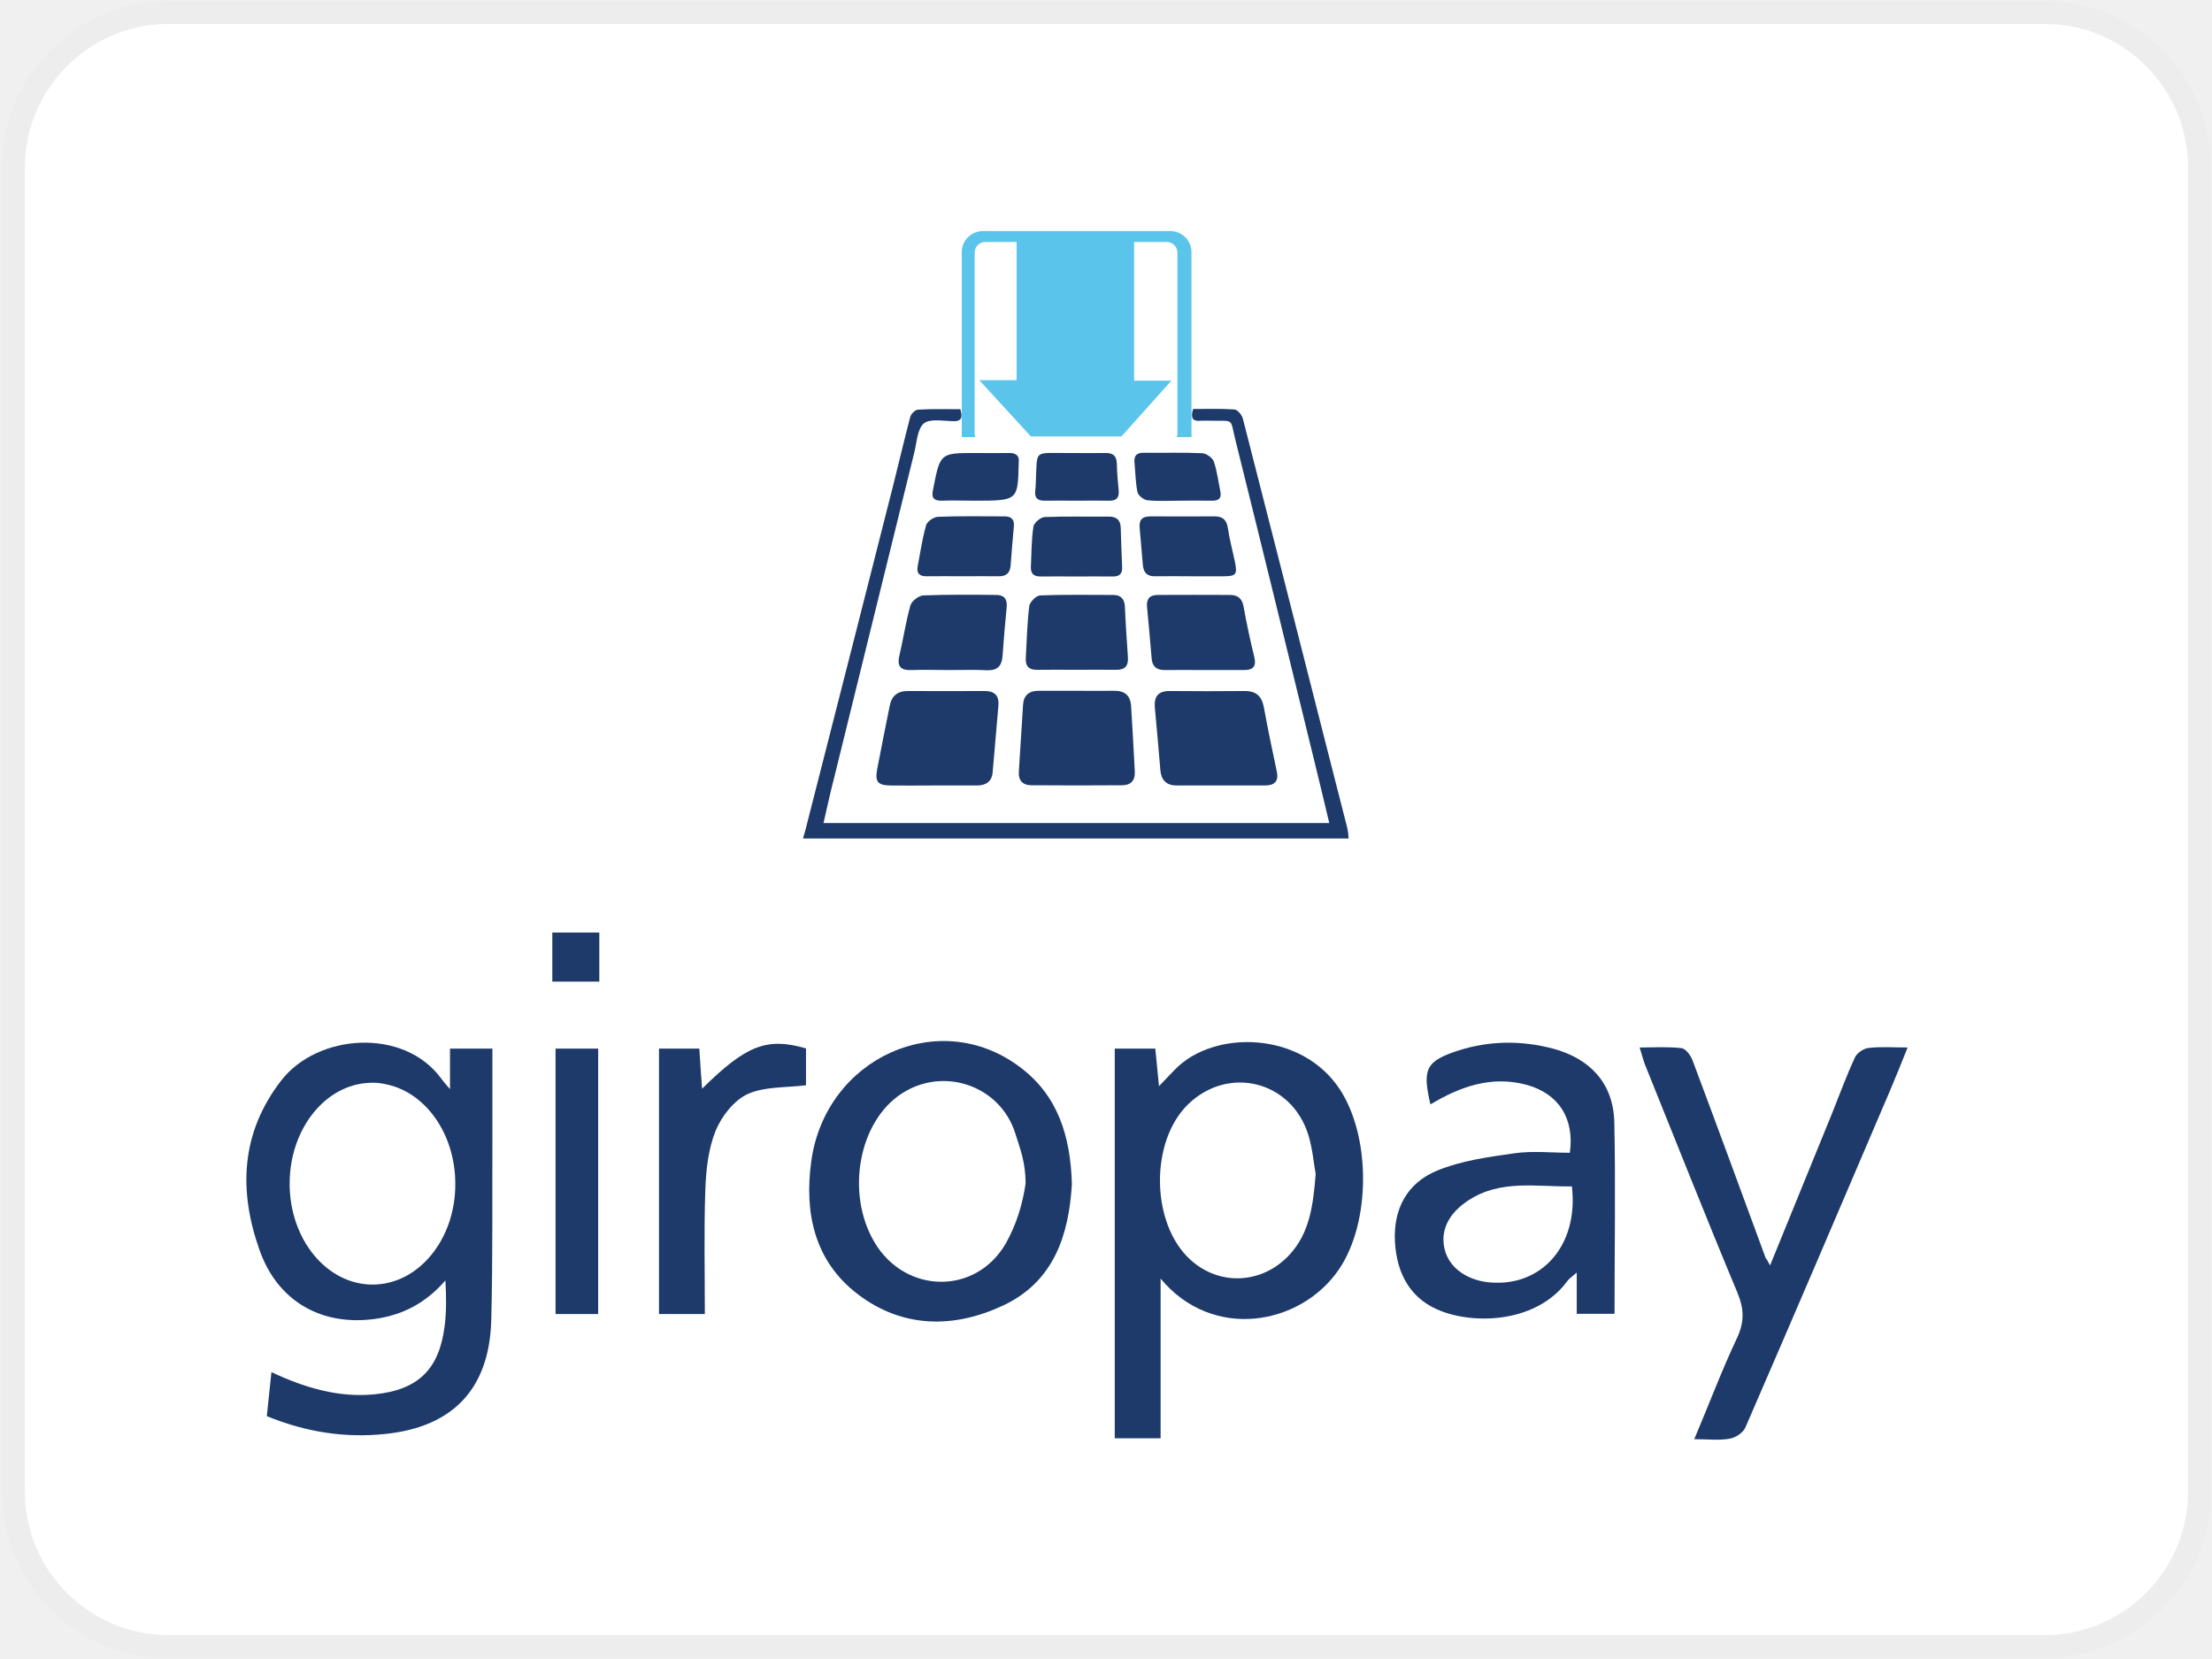
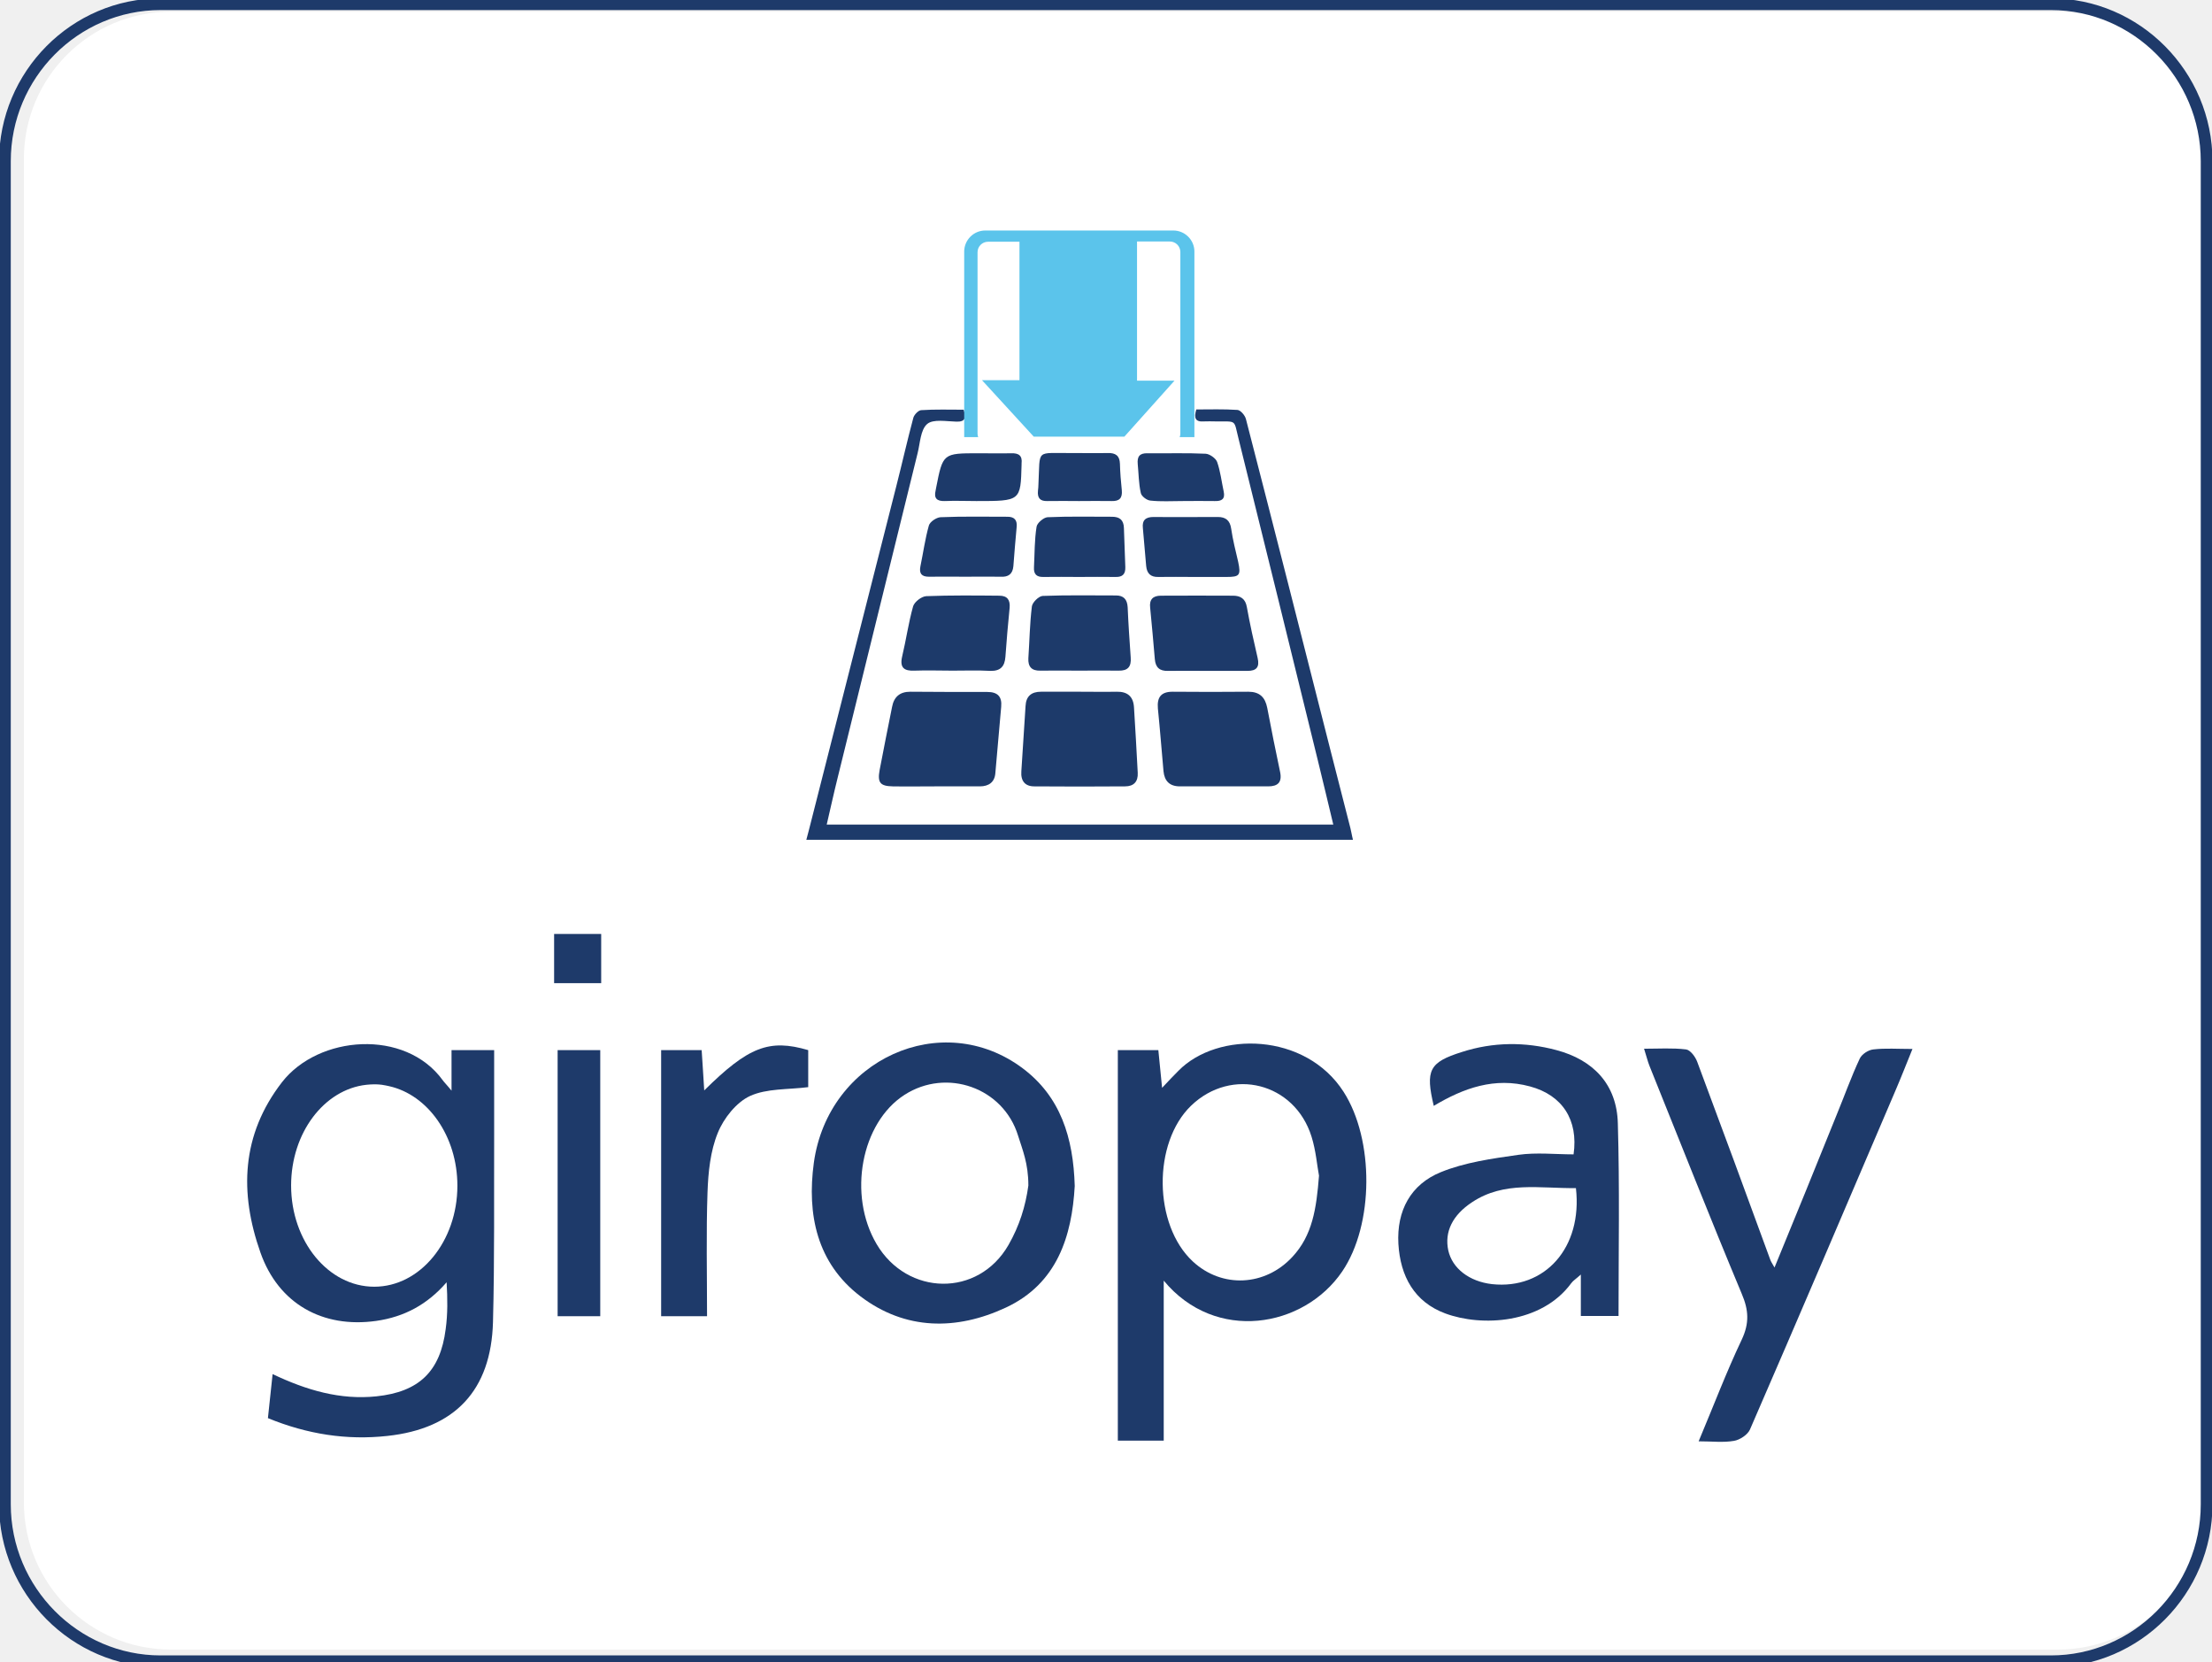
- <svg xmlns="http://www.w3.org/2000/svg" version="1.1" id="Calque_1" x="0px" y="0px" viewBox="0 0 96 72" style="enable-background:new 0 0 96 72;" xml:space="preserve">
+ <svg xmlns="http://www.w3.org/2000/svg" version="1.1" id="Calque_1" x="0px" y="0px" viewBox="0 0 94.45 70.92" style="enable-background:new 0 0 94.45 70.92;" xml:space="preserve">
  <style type="text/css">
	.st0{fill:#FFFFFF;}
- 	.st1{fill-rule:evenodd;clip-rule:evenodd;fill:#225B58;}
- 	.st2{clip-path:url(#SVGID_2_);fill-rule:evenodd;clip-rule:evenodd;fill:#272727;}
- 	.st3{fill-rule:evenodd;clip-rule:evenodd;fill:#D91E4C;}
- 	.st4{fill-rule:evenodd;clip-rule:evenodd;fill:#144986;}
- 	.st5{fill-rule:evenodd;clip-rule:evenodd;fill:none;stroke:#EDEDEE;stroke-miterlimit:10;}
- 	.st6{fill:#FEBF10;}
- 	.st7{fill:none;}
+ 	.st1{fill-rule:evenodd;clip-rule:evenodd;fill:none;stroke:#1E3A6A;stroke-width:0.5;stroke-miterlimit:10;}
+ 	.st2{fill:#1E3A6A;}
+ 	.st3{fill:#1D3A6A;}
+ 	.st4{fill:#5BC4EB;}
+ 	.st5{fill:#0E9A5A;}
+ 	.st6{fill-rule:evenodd;clip-rule:evenodd;fill:#517A42;}
+ 	.st7{fill-rule:evenodd;clip-rule:evenodd;fill:#234273;}
	.st8{fill-rule:evenodd;clip-rule:evenodd;fill:#FFFFFF;}
- 	.st9{fill-rule:evenodd;clip-rule:evenodd;fill:#191A1A;}
- 	.st10{clip-path:url(#SVGID_4_);fill-rule:evenodd;clip-rule:evenodd;fill:#222222;}
- 	.st11{fill-rule:evenodd;clip-rule:evenodd;fill:#E92127;}
- 	.st12{fill-rule:evenodd;clip-rule:evenodd;fill:#F79E1F;}
- 	.st13{fill:#1E3A6A;}
- 	.st14{fill:#1D3A6A;}
- 	.st15{fill:#5BC4EB;}
+ 	.st9{fill:#234273;}
+ 	.st10{fill:#107DC1;}
+ 	.st11{fill:#1E3667;}
+ 	.st12{fill-rule:evenodd;clip-rule:evenodd;fill:#1D4484;}
+ 	.st13{fill-rule:evenodd;clip-rule:evenodd;fill:#B3DBF4;}
+ 	.st14{fill-rule:evenodd;clip-rule:evenodd;fill:#6BBCE9;}
+ 	.st15{fill-rule:evenodd;clip-rule:evenodd;fill:#1E4B8F;}
+ 	.st16{filter:url(#Adobe_OpacityMaskFilter);}
+ 	.st17{clip-path:url(#SVGID_2_);fill:url(#SVGID_4_);}
+ 	.st18{clip-path:url(#SVGID_2_);mask:url(#SVGID_3_);fill:url(#SVGID_5_);}
+ 	.st19{fill-rule:evenodd;clip-rule:evenodd;fill:#758EB7;}
+ 	.st20{fill-rule:evenodd;clip-rule:evenodd;fill:#1A4789;}
+ 	.st21{fill-rule:evenodd;clip-rule:evenodd;fill:#8097BC;}
+ 	.st22{fill-rule:evenodd;clip-rule:evenodd;fill:#3974BA;}
+ 	.st23{fill-rule:evenodd;clip-rule:evenodd;fill:#1F97D4;}
+ 	.st24{fill-rule:evenodd;clip-rule:evenodd;fill:none;stroke:url(#SVGID_6_);stroke-width:0.5;stroke-miterlimit:10;}
+ 	.st25{fill-rule:evenodd;clip-rule:evenodd;fill:#FAB517;}
+ 	.st26{clip-path:url(#SVGID_8_);fill-rule:evenodd;clip-rule:evenodd;fill:#F29120;}
+ 	.st27{clip-path:url(#SVGID_8_);fill-rule:evenodd;clip-rule:evenodd;fill:#F29020;}
+ 	.st28{clip-path:url(#SVGID_8_);fill-rule:evenodd;clip-rule:evenodd;fill:#F18F20;}
+ 	.st29{clip-path:url(#SVGID_8_);fill-rule:evenodd;clip-rule:evenodd;fill:#F08F21;}
+ 	.st30{clip-path:url(#SVGID_8_);fill-rule:evenodd;clip-rule:evenodd;fill:#F08E21;}
+ 	.st31{clip-path:url(#SVGID_8_);fill-rule:evenodd;clip-rule:evenodd;fill:#F08D21;}
+ 	.st32{clip-path:url(#SVGID_8_);fill-rule:evenodd;clip-rule:evenodd;fill:#F08C21;}
+ 	.st33{clip-path:url(#SVGID_8_);fill-rule:evenodd;clip-rule:evenodd;fill:#F08A21;}
+ 	.st34{clip-path:url(#SVGID_8_);fill-rule:evenodd;clip-rule:evenodd;fill:#EF8B22;}
+ 	.st35{clip-path:url(#SVGID_8_);fill-rule:evenodd;clip-rule:evenodd;fill:#EF8922;}
+ 	.st36{clip-path:url(#SVGID_8_);fill-rule:evenodd;clip-rule:evenodd;fill:#F08821;}
+ 	.st37{clip-path:url(#SVGID_8_);fill-rule:evenodd;clip-rule:evenodd;fill:#F08822;}
+ 	.st38{clip-path:url(#SVGID_8_);fill-rule:evenodd;clip-rule:evenodd;fill:#EF8722;}
+ 	.st39{clip-path:url(#SVGID_8_);fill-rule:evenodd;clip-rule:evenodd;fill:#EF8522;}
+ 	.st40{clip-path:url(#SVGID_8_);fill-rule:evenodd;clip-rule:evenodd;fill:#EE8522;}
+ 	.st41{clip-path:url(#SVGID_8_);fill-rule:evenodd;clip-rule:evenodd;fill:#EE8422;}
+ 	.st42{clip-path:url(#SVGID_8_);fill-rule:evenodd;clip-rule:evenodd;fill:#ED8322;}
+ 	.st43{clip-path:url(#SVGID_8_);fill-rule:evenodd;clip-rule:evenodd;fill:#ED8223;}
+ 	.st44{clip-path:url(#SVGID_10_);fill-rule:evenodd;clip-rule:evenodd;fill:#E75B24;}
+ 	.st45{clip-path:url(#SVGID_10_);fill-rule:evenodd;clip-rule:evenodd;fill:#E75C25;}
+ 	.st46{clip-path:url(#SVGID_10_);fill-rule:evenodd;clip-rule:evenodd;fill:#E75D25;}
+ 	.st47{clip-path:url(#SVGID_10_);fill-rule:evenodd;clip-rule:evenodd;fill:#E75E24;}
+ 	.st48{clip-path:url(#SVGID_10_);fill-rule:evenodd;clip-rule:evenodd;fill:#E75D24;}
+ 	.st49{clip-path:url(#SVGID_10_);fill-rule:evenodd;clip-rule:evenodd;fill:#E86024;}
+ 	.st50{clip-path:url(#SVGID_10_);fill-rule:evenodd;clip-rule:evenodd;fill:#E86124;}
+ 	.st51{clip-path:url(#SVGID_10_);fill-rule:evenodd;clip-rule:evenodd;fill:#E86224;}
+ 	.st52{clip-path:url(#SVGID_10_);fill-rule:evenodd;clip-rule:evenodd;fill:#EA6424;}
+ 	.st53{clip-path:url(#SVGID_10_);fill-rule:evenodd;clip-rule:evenodd;fill:#EA6524;}
+ 	.st54{clip-path:url(#SVGID_10_);fill-rule:evenodd;clip-rule:evenodd;fill:#EA6624;}
+ 	.st55{clip-path:url(#SVGID_10_);fill-rule:evenodd;clip-rule:evenodd;fill:#EA6724;}
+ 	.st56{clip-path:url(#SVGID_10_);fill-rule:evenodd;clip-rule:evenodd;fill:#E96824;}
+ 	.st57{clip-path:url(#SVGID_10_);fill-rule:evenodd;clip-rule:evenodd;fill:#EB6824;}
+ 	.st58{clip-path:url(#SVGID_10_);fill-rule:evenodd;clip-rule:evenodd;fill:#EB6924;}
+ 	.st59{clip-path:url(#SVGID_10_);fill-rule:evenodd;clip-rule:evenodd;fill:#EC6A24;}
+ 	.st60{clip-path:url(#SVGID_10_);fill-rule:evenodd;clip-rule:evenodd;fill:#E96A24;}
+ 	.st61{clip-path:url(#SVGID_10_);fill-rule:evenodd;clip-rule:evenodd;fill:#E96C24;}
+ 	.st62{clip-path:url(#SVGID_10_);fill-rule:evenodd;clip-rule:evenodd;fill:#EB6D24;}
+ 	.st63{clip-path:url(#SVGID_10_);fill-rule:evenodd;clip-rule:evenodd;fill:#EC6E23;}
+ 	.st64{clip-path:url(#SVGID_10_);fill-rule:evenodd;clip-rule:evenodd;fill:#EC6F23;}
+ 	.st65{clip-path:url(#SVGID_10_);fill-rule:evenodd;clip-rule:evenodd;fill:#EB7024;}
+ 	.st66{clip-path:url(#SVGID_10_);fill-rule:evenodd;clip-rule:evenodd;fill:#EB7124;}
+ 	.st67{clip-path:url(#SVGID_10_);fill-rule:evenodd;clip-rule:evenodd;fill:#EC7224;}
+ 	.st68{clip-path:url(#SVGID_10_);fill-rule:evenodd;clip-rule:evenodd;fill:#EC7323;}
+ 	.st69{clip-path:url(#SVGID_10_);fill-rule:evenodd;clip-rule:evenodd;fill:#ED7423;}
+ 	.st70{clip-path:url(#SVGID_10_);fill-rule:evenodd;clip-rule:evenodd;fill:#ED7523;}
+ 	.st71{clip-path:url(#SVGID_10_);fill-rule:evenodd;clip-rule:evenodd;fill:#ED7623;}
+ 	.st72{clip-path:url(#SVGID_10_);fill-rule:evenodd;clip-rule:evenodd;fill:#EC7723;}
+ 	.st73{clip-path:url(#SVGID_10_);fill-rule:evenodd;clip-rule:evenodd;fill:#EC7923;}
+ 	.st74{clip-path:url(#SVGID_10_);fill-rule:evenodd;clip-rule:evenodd;fill:#EE7823;}
+ 	.st75{clip-path:url(#SVGID_10_);fill-rule:evenodd;clip-rule:evenodd;fill:#ED7A23;}
+ 	.st76{clip-path:url(#SVGID_10_);fill-rule:evenodd;clip-rule:evenodd;fill:#ED7B23;}
+ 	.st77{clip-path:url(#SVGID_10_);fill-rule:evenodd;clip-rule:evenodd;fill:#ED7C23;}
+ 	.st78{clip-path:url(#SVGID_10_);fill-rule:evenodd;clip-rule:evenodd;fill:#ED7D23;}
+ 	.st79{clip-path:url(#SVGID_10_);fill-rule:evenodd;clip-rule:evenodd;fill:#EE7D22;}
+ 	.st80{clip-path:url(#SVGID_10_);fill-rule:evenodd;clip-rule:evenodd;fill:#EE7E22;}
+ 	.st81{clip-path:url(#SVGID_10_);fill-rule:evenodd;clip-rule:evenodd;fill:#EE7F22;}
+ 	.st82{clip-path:url(#SVGID_10_);fill-rule:evenodd;clip-rule:evenodd;fill:#EF8022;}
+ 	.st83{clip-path:url(#SVGID_10_);fill-rule:evenodd;clip-rule:evenodd;fill:#EF8122;}
+ 	.st84{clip-path:url(#SVGID_10_);fill-rule:evenodd;clip-rule:evenodd;fill:#EF8222;}
+ 	.st85{clip-path:url(#SVGID_10_);fill-rule:evenodd;clip-rule:evenodd;fill:#F08322;}
+ 	.st86{clip-path:url(#SVGID_10_);fill-rule:evenodd;clip-rule:evenodd;fill:#F08421;}
+ 	.st87{clip-path:url(#SVGID_10_);fill-rule:evenodd;clip-rule:evenodd;fill:#F08521;}
+ 	.st88{clip-path:url(#SVGID_10_);fill-rule:evenodd;clip-rule:evenodd;fill:#EF8522;}
+ 	.st89{clip-path:url(#SVGID_10_);fill-rule:evenodd;clip-rule:evenodd;fill:#F08722;}
+ 	.st90{clip-path:url(#SVGID_10_);fill-rule:evenodd;clip-rule:evenodd;fill:#F08822;}
+ 	.st91{clip-path:url(#SVGID_10_);fill-rule:evenodd;clip-rule:evenodd;fill:#F08821;}
+ 	.st92{clip-path:url(#SVGID_10_);fill-rule:evenodd;clip-rule:evenodd;fill:#F18821;}
+ 	.st93{clip-path:url(#SVGID_10_);fill-rule:evenodd;clip-rule:evenodd;fill:#F18921;}
+ 	.st94{clip-path:url(#SVGID_10_);fill-rule:evenodd;clip-rule:evenodd;fill:#F18A21;}
+ 	.st95{clip-path:url(#SVGID_10_);fill-rule:evenodd;clip-rule:evenodd;fill:#F08C21;}
+ 	.st96{clip-path:url(#SVGID_10_);fill-rule:evenodd;clip-rule:evenodd;fill:#F08D21;}
+ 	.st97{clip-path:url(#SVGID_10_);fill-rule:evenodd;clip-rule:evenodd;fill:#F18E21;}
+ 	.st98{clip-path:url(#SVGID_10_);fill-rule:evenodd;clip-rule:evenodd;fill:#F18F20;}
+ 	.st99{clip-path:url(#SVGID_10_);fill-rule:evenodd;clip-rule:evenodd;fill:#F29020;}
+ 	.st100{clip-path:url(#SVGID_10_);fill-rule:evenodd;clip-rule:evenodd;fill:#F29120;}
+ 	.st101{clip-path:url(#SVGID_10_);fill-rule:evenodd;clip-rule:evenodd;fill:#F29220;}
+ 	.st102{clip-path:url(#SVGID_10_);fill-rule:evenodd;clip-rule:evenodd;fill:#F39320;}
+ 	.st103{clip-path:url(#SVGID_10_);fill-rule:evenodd;clip-rule:evenodd;fill:#F3941F;}
+ 	.st104{clip-path:url(#SVGID_10_);fill-rule:evenodd;clip-rule:evenodd;fill:#F3951F;}
+ 	.st105{clip-path:url(#SVGID_10_);fill-rule:evenodd;clip-rule:evenodd;fill:#F3971F;}
+ 	.st106{clip-path:url(#SVGID_10_);fill-rule:evenodd;clip-rule:evenodd;fill:#F3981F;}
+ 	.st107{clip-path:url(#SVGID_10_);fill-rule:evenodd;clip-rule:evenodd;fill:#F4991F;}
+ 	.st108{clip-path:url(#SVGID_10_);fill-rule:evenodd;clip-rule:evenodd;fill:#F49A1F;}
+ 	.st109{clip-path:url(#SVGID_10_);fill-rule:evenodd;clip-rule:evenodd;fill:#F49B1E;}
+ 	.st110{clip-path:url(#SVGID_10_);fill-rule:evenodd;clip-rule:evenodd;fill:#F49C1E;}
+ 	.st111{clip-path:url(#SVGID_10_);fill-rule:evenodd;clip-rule:evenodd;fill:#F49D1E;}
+ 	.st112{clip-path:url(#SVGID_10_);fill-rule:evenodd;clip-rule:evenodd;fill:#F59E1D;}
+ 	.st113{clip-path:url(#SVGID_10_);fill-rule:evenodd;clip-rule:evenodd;fill:#F49F1E;}
+ 	.st114{clip-path:url(#SVGID_10_);fill-rule:evenodd;clip-rule:evenodd;fill:#F59F1E;}
+ 	.st115{clip-path:url(#SVGID_10_);fill-rule:evenodd;clip-rule:evenodd;fill:#F5A11D;}
+ 	.st116{clip-path:url(#SVGID_10_);fill-rule:evenodd;clip-rule:evenodd;fill:#F5A31D;}
+ 	.st117{clip-path:url(#SVGID_10_);fill-rule:evenodd;clip-rule:evenodd;fill:#F6A21D;}
+ 	.st118{clip-path:url(#SVGID_10_);fill-rule:evenodd;clip-rule:evenodd;fill:#F5A41D;}
+ 	.st119{clip-path:url(#SVGID_10_);fill-rule:evenodd;clip-rule:evenodd;fill:#F5A61C;}
+ 	.st120{clip-path:url(#SVGID_10_);fill-rule:evenodd;clip-rule:evenodd;fill:#F6A81C;}
+ 	.st121{clip-path:url(#SVGID_10_);fill-rule:evenodd;clip-rule:evenodd;fill:#F7A91B;}
+ 	.st122{clip-path:url(#SVGID_10_);fill-rule:evenodd;clip-rule:evenodd;fill:#F6A91C;}
+ 	.st123{clip-path:url(#SVGID_10_);fill-rule:evenodd;clip-rule:evenodd;fill:#F6AA1B;}
+ 	.st124{filter:url(#Adobe_OpacityMaskFilter_1_);}
+ 	.st125{fill:url(#SVGID_12_);}
+ 	.st126{mask:url(#SVGID_11_);fill-rule:evenodd;clip-rule:evenodd;fill:#EB7224;}
+ 	.st127{fill-rule:evenodd;clip-rule:evenodd;fill:#EE8522;}
+ 	.st128{fill-rule:evenodd;clip-rule:evenodd;fill:#EA6624;}
+ 	.st129{filter:url(#Adobe_OpacityMaskFilter_2_);}
+ 	.st130{fill:url(#SVGID_14_);}
+ 	.st131{mask:url(#SVGID_13_);fill-rule:evenodd;clip-rule:evenodd;fill:#E65725;}
+ 	.st132{fill-rule:evenodd;clip-rule:evenodd;fill:#D62128;}
+ 	.st133{fill-rule:evenodd;clip-rule:evenodd;fill:none;stroke:#0D6341;stroke-width:0.5;stroke-miterlimit:10;}
+ 	.st134{fill:#84BC41;}
+ 	.st135{fill:#069648;}
+ 	.st136{fill:#C2D42F;}
+ 	.st137{fill:#006341;}
+ 	.st138{fill:#BCD7F0;}
+ 	.st139{fill:#144A96;}
+ 	.st140{fill:#EE2738;}
+ 	.st141{fill-rule:evenodd;clip-rule:evenodd;fill:#582D82;}
+ 	.st142{fill:#E31F31;}
+ 	.st143{fill-rule:evenodd;clip-rule:evenodd;fill:#2E327F;}
+ 	.st144{fill-rule:evenodd;clip-rule:evenodd;fill:#12A260;}
+ 	.st145{fill-rule:evenodd;clip-rule:evenodd;fill:#EE272D;}
</style>
-   <path class="st0" d="M89.18,71.47H7.28c-3.47,0-6.27-2.81-6.27-6.28V6.82c0-3.47,2.81-6.28,6.27-6.28h81.9  c3.47,0,6.28,2.81,6.28,6.28v58.37C95.46,68.66,92.65,71.47,89.18,71.47z" />
-   <path class="st5" d="M7.29,0.54h81.46c3.69,0,6.71,3.02,6.71,6.72v57.48c0,3.7-3.02,6.72-6.71,6.72H7.29  c-3.69,0-6.71-3.02-6.71-6.72V7.26C0.58,3.57,3.6,0.54,7.29,0.54" />
+   <path class="st0" d="M87.86,70.42H7.3c-3.47,0-6.28-2.81-6.28-6.28V6.78c0-3.47,2.81-6.28,6.28-6.28h80.56  c3.47,0,6.28,2.81,6.28,6.28v57.37C94.14,67.61,91.33,70.42,87.86,70.42z" />
+   <path class="st1" d="M6.86,0.18h80.71c3.66,0,6.65,3.02,6.65,6.7v57.34c0,3.69-2.99,6.7-6.65,6.7H6.86c-3.66,0-6.65-3.02-6.65-6.7  V6.88C0.21,3.19,3.2,0.18,6.86,0.18" />
  <g>
-     <path class="st13" d="M50.37,55.49c0,2.42,0,4.65,0,6.93c-0.68,0-1.3,0-1.99,0c0-5.64,0-11.25,0-16.91c0.54,0,1.11,0,1.76,0   c0.05,0.5,0.1,1.01,0.16,1.63c0.28-0.29,0.49-0.52,0.71-0.74c1.69-1.72,5.5-1.66,7.16,0.91c1.33,2.07,1.32,5.75-0.06,7.78   C56.44,57.54,52.61,58.2,50.37,55.49z M57.1,50.95c-0.08-0.42-0.13-1.08-0.32-1.7c-0.73-2.34-3.46-3.02-5.21-1.33   c-1.67,1.61-1.63,5.17,0.08,6.74c1.27,1.17,3.13,1.07,4.31-0.2C56.82,53.53,56.99,52.37,57.1,50.95z" />
-     <path class="st13" d="M46.52,51.39c-0.13,2.17-0.76,4.23-2.99,5.27c-2.13,1-4.36,0.99-6.3-0.49c-1.89-1.44-2.33-3.54-2.02-5.78   c0.62-4.48,5.55-6.71,9.04-4.09C45.9,47.52,46.46,49.29,46.52,51.39z M44.51,51.37c0-0.96-0.25-1.54-0.44-2.16   c-0.64-2.08-3.09-2.94-4.92-1.76c-1.88,1.2-2.46,4.33-1.2,6.46c1.33,2.25,4.4,2.32,5.71,0.04C44.12,53.12,44.38,52.26,44.51,51.37z   " />
-     <path class="st13" d="M70.07,57.02c-0.53,0-1.04,0-1.64,0c0-0.57,0-1.11,0-1.79c-0.22,0.19-0.34,0.27-0.41,0.37   c-1.29,1.76-3.88,1.9-5.45,1.31c-1.34-0.5-1.95-1.61-2.03-3.01c-0.08-1.44,0.54-2.57,1.84-3.1c1.05-0.43,2.22-0.59,3.36-0.75   c0.78-0.11,1.6-0.02,2.39-0.02c0.21-1.49-0.49-2.57-1.88-2.95c-1.53-0.41-2.88,0.08-4.17,0.85c-0.36-1.54-0.2-1.88,1.22-2.34   c1.35-0.43,2.74-0.44,4.1-0.08c1.6,0.43,2.61,1.49,2.66,3.17C70.12,51.44,70.07,54.21,70.07,57.02z M68.22,51.49   c-1.55,0.02-3.1-0.31-4.5,0.61c-0.85,0.56-1.21,1.29-1.03,2.09c0.17,0.78,0.91,1.35,1.9,1.46C66.88,55.89,68.52,54.07,68.22,51.49z   " />
-     <path class="st13" d="M76.82,54.92c0.93-2.28,1.81-4.44,2.69-6.6c0.33-0.82,0.63-1.65,1-2.44c0.09-0.19,0.38-0.38,0.59-0.4   c0.52-0.06,1.06-0.02,1.69-0.02c-0.26,0.65-0.5,1.25-0.75,1.84c-2.09,4.89-4.17,9.77-6.29,14.65c-0.1,0.23-0.43,0.45-0.69,0.49   c-0.46,0.08-0.94,0.02-1.53,0.02c0.65-1.54,1.2-3,1.86-4.4c0.33-0.71,0.3-1.28,0-1.99c-1.37-3.28-2.67-6.58-4-9.87   c-0.08-0.21-0.13-0.43-0.23-0.74c0.64,0,1.23-0.04,1.82,0.03c0.18,0.02,0.4,0.32,0.48,0.54c1.07,2.85,2.12,5.72,3.17,8.57   C76.68,54.66,76.72,54.72,76.82,54.92z" />
-     <path class="st13" d="M30.59,57.03c-0.69,0-1.29,0-1.99,0c0-3.84,0-7.65,0-11.52c0.52,0,1.11,0,1.75,0   c0.04,0.57,0.07,1.13,0.12,1.74c1.91-1.89,2.81-2.24,4.51-1.75c0,0.59,0,1.18,0,1.6c-0.88,0.11-1.8,0.05-2.53,0.38   c-0.59,0.27-1.13,0.96-1.39,1.59c-0.32,0.79-0.42,1.71-0.45,2.58C30.55,53.42,30.59,55.19,30.59,57.03z" />
-     <path class="st13" d="M25.96,57.03c-0.62,0-1.21,0-1.85,0c0-3.84,0-7.66,0-11.52c0.6,0,1.2,0,1.85,0   C25.96,49.31,25.96,53.12,25.96,57.03z" />
-     <path class="st13" d="M26.01,42.6c-0.7,0-1.35,0-2.04,0c0-0.71,0-1.39,0-2.13c0.68,0,1.34,0,2.04,0   C26.01,41.2,26.01,41.9,26.01,42.6z" />
-     <path class="st13" d="M21.37,49.13c0-1.2,0-2.4,0-3.62c-0.66,0-1.23,0-1.84,0c0,0.54,0,1.04,0,1.76c-0.23-0.27-0.31-0.36-0.38-0.46   c-1.63-2.23-5.38-1.95-6.95,0.09c-1.76,2.28-1.85,4.79-0.93,7.37c0.79,2.22,2.7,3.29,5.01,2.97c1.22-0.17,2.22-0.71,3.05-1.67   c0.04,0.7,0.05,1.37-0.04,2.03c-0.24,1.83-1.15,2.72-3.01,2.91c-1.56,0.16-3.03-0.27-4.5-0.96c-0.07,0.68-0.14,1.3-0.2,1.91   c1.71,0.7,3.42,0.96,5.17,0.77c2.92-0.31,4.49-1.97,4.57-4.93C21.39,54.58,21.36,51.85,21.37,49.13z M16.17,55.75   c-1.99,0-3.6-1.96-3.6-4.38c0-2.28,1.43-4.16,3.26-4.36c0.11-0.01,0.22-0.02,0.33-0.02c0,0,0,0,0.01,0c0.02,0,0.04,0,0.06,0   c0.09,0,0.18,0.01,0.27,0.02c0.06,0.01,0.11,0.02,0.17,0.03c0.05,0.01,0.1,0.02,0.14,0.03c1.68,0.37,2.95,2.16,2.95,4.31   C19.77,53.79,18.16,55.75,16.17,55.75z" />
+     <path class="st2" d="M49.69,54.67c0,2.38,0,4.59,0,6.83c-0.67,0-1.28,0-1.96,0c0-5.56,0-11.09,0-16.67c0.54,0,1.1,0,1.73,0   c0.05,0.49,0.1,0.99,0.16,1.61c0.27-0.29,0.48-0.51,0.7-0.73c1.67-1.7,5.42-1.64,7.05,0.9c1.31,2.04,1.3,5.67-0.06,7.67   C55.67,56.69,51.9,57.34,49.69,54.67z M56.32,50.19c-0.08-0.41-0.13-1.07-0.32-1.67c-0.72-2.3-3.41-2.98-5.14-1.32   c-1.65,1.59-1.61,5.09,0.07,6.65c1.25,1.16,3.09,1.06,4.25-0.19C56.04,52.74,56.21,51.6,56.32,50.19z" />
+     <path class="st2" d="M45.89,50.63c-0.12,2.14-0.75,4.17-2.94,5.19c-2.1,0.98-4.29,0.98-6.21-0.48c-1.86-1.42-2.29-3.49-1.99-5.7   c0.61-4.42,5.47-6.61,8.91-4.04C45.28,46.81,45.83,48.56,45.89,50.63z M43.91,50.61c0-0.95-0.25-1.52-0.44-2.13   c-0.63-2.05-3.05-2.9-4.85-1.74c-1.85,1.19-2.43,4.27-1.19,6.37c1.31,2.22,4.34,2.28,5.63,0.04   C43.53,52.33,43.79,51.49,43.91,50.61z" />
+     <path class="st2" d="M69.11,56.18c-0.52,0-1.03,0-1.61,0c0-0.56,0-1.09,0-1.77c-0.21,0.19-0.33,0.26-0.41,0.37   c-1.27,1.73-3.82,1.87-5.38,1.29c-1.32-0.49-1.92-1.59-2-2.97c-0.08-1.42,0.53-2.54,1.81-3.06c1.03-0.42,2.19-0.58,3.31-0.74   c0.77-0.11,1.58-0.02,2.36-0.02c0.21-1.47-0.48-2.53-1.86-2.9c-1.51-0.41-2.84,0.07-4.11,0.83c-0.36-1.52-0.2-1.86,1.2-2.3   c1.33-0.43,2.7-0.44,4.04-0.08c1.58,0.42,2.58,1.47,2.62,3.13C69.16,50.68,69.11,53.41,69.11,56.18z M67.29,50.72   c-1.53,0.02-3.06-0.31-4.43,0.6c-0.84,0.55-1.19,1.27-1.02,2.06c0.17,0.77,0.9,1.33,1.87,1.44C65.96,55.06,67.58,53.27,67.29,50.72   z" />
+     <path class="st2" d="M75.77,54.11c0.92-2.24,1.79-4.37,2.65-6.51c0.33-0.8,0.62-1.62,0.99-2.41c0.09-0.19,0.37-0.37,0.58-0.39   c0.51-0.06,1.04-0.02,1.67-0.02c-0.26,0.64-0.49,1.23-0.74,1.81c-2.06,4.82-4.11,9.63-6.2,14.44c-0.1,0.22-0.43,0.44-0.68,0.48   c-0.45,0.08-0.93,0.02-1.51,0.02c0.64-1.52,1.18-2.95,1.84-4.34c0.33-0.7,0.3-1.26,0-1.96c-1.35-3.23-2.63-6.48-3.94-9.73   c-0.08-0.2-0.13-0.42-0.23-0.73c0.63,0,1.22-0.04,1.79,0.03c0.18,0.02,0.4,0.31,0.48,0.53c1.05,2.81,2.09,5.63,3.12,8.45   C75.62,53.86,75.66,53.92,75.77,54.11z" />
+     <path class="st2" d="M30.19,56.19c-0.68,0-1.27,0-1.96,0c0-3.78,0-7.54,0-11.36c0.51,0,1.09,0,1.73,0   c0.04,0.56,0.07,1.11,0.11,1.72c1.88-1.86,2.77-2.21,4.44-1.72c0,0.58,0,1.17,0,1.58c-0.87,0.11-1.77,0.05-2.49,0.38   c-0.58,0.27-1.12,0.95-1.37,1.57c-0.32,0.78-0.41,1.69-0.44,2.54C30.15,52.63,30.19,54.37,30.19,56.19z" />
+     <path class="st2" d="M25.63,56.19c-0.61,0-1.19,0-1.82,0c0-3.79,0-7.55,0-11.36c0.59,0,1.18,0,1.82,0   C25.63,48.58,25.63,52.34,25.63,56.19z" />
+     <path class="st2" d="M25.67,41.97c-0.69,0-1.33,0-2.01,0c0-0.7,0-1.37,0-2.1c0.67,0,1.32,0,2.01,0   C25.67,40.58,25.67,41.28,25.67,41.97z" />
+     <path class="st2" d="M21.1,48.4c0-1.19,0-2.37,0-3.57c-0.66,0-1.21,0-1.82,0c0,0.53,0,1.02,0,1.73c-0.22-0.27-0.31-0.35-0.38-0.45   c-1.6-2.2-5.3-1.92-6.86,0.09c-1.74,2.25-1.82,4.72-0.92,7.27c0.77,2.19,2.66,3.24,4.94,2.92c1.2-0.17,2.19-0.7,3.01-1.65   c0.04,0.69,0.05,1.35-0.04,2c-0.23,1.81-1.14,2.68-2.96,2.87c-1.54,0.16-2.98-0.26-4.43-0.95c-0.07,0.67-0.14,1.28-0.2,1.88   c1.68,0.69,3.37,0.95,5.1,0.76c2.88-0.31,4.43-1.94,4.51-4.86C21.12,53.77,21.09,51.09,21.1,48.4z M15.98,54.93   c-1.96,0-3.55-1.94-3.55-4.32c0-2.25,1.41-4.1,3.21-4.3c0.11-0.01,0.22-0.02,0.33-0.02c0,0,0,0,0.01,0c0.02,0,0.04,0,0.06,0   c0.09,0,0.18,0.01,0.27,0.02c0.06,0.01,0.11,0.02,0.17,0.03c0.05,0.01,0.1,0.02,0.14,0.03c1.65,0.37,2.91,2.13,2.91,4.25   C19.53,52.99,17.94,54.93,15.98,54.93z" />
  </g>
  <g>
    <g>
-       <path class="st14" d="M58.46,35.89c-0.29-1.15-0.59-2.3-0.88-3.45c-1.21-4.76-2.42-9.51-3.64-14.27c-0.04-0.16-0.23-0.39-0.37-0.4    c-0.6-0.04-1.2-0.02-1.79-0.02c-0.11,0.37-0.04,0.55,0.33,0.51c0.16-0.01,0.33,0,0.49,0c0.96,0.01,0.79-0.1,1,0.77    c1.15,4.62,2.28,9.24,3.41,13.87c0.23,0.93,0.45,1.86,0.68,2.82c-7.35,0-14.63,0-21.95,0c0.16-0.69,0.3-1.35,0.47-2    c1.16-4.69,2.31-9.39,3.47-14.08c0.11-0.44,0.13-1.02,0.41-1.26c0.26-0.22,0.83-0.11,1.27-0.1c0.39,0.01,0.42-0.17,0.32-0.52    c-0.61,0-1.23-0.02-1.85,0.02c-0.12,0.01-0.3,0.19-0.33,0.33c-0.26,0.99-0.49,1.98-0.74,2.97c-1.23,4.84-2.46,9.69-3.7,14.53    c-0.06,0.25-0.13,0.51-0.21,0.78c7.93,0,15.78,0,23.68,0C58.52,36.21,58.5,36.05,58.46,35.89z" />
-       <path class="st14" d="M50.76,29.99c-0.5,0-0.68,0.24-0.64,0.72c0.09,0.91,0.16,1.81,0.24,2.72c0.04,0.43,0.26,0.66,0.71,0.66    c0.62,0,1.24,0,1.86,0c0.66,0,1.31,0,1.97,0c0.41,0,0.61-0.18,0.51-0.62c-0.2-0.93-0.39-1.85-0.56-2.78    c-0.09-0.47-0.33-0.7-0.82-0.7C52.95,30,51.85,30,50.76,29.99z" />
-       <path class="st14" d="M39.4,29.99c-0.46,0-0.71,0.22-0.79,0.66c-0.18,0.91-0.37,1.82-0.54,2.73c-0.1,0.55,0.02,0.7,0.57,0.71    c0.6,0.01,1.2,0,1.8,0c0.66,0,1.31,0,1.97,0c0.38,0,0.64-0.18,0.67-0.57c0.09-0.96,0.16-1.92,0.25-2.89    c0.04-0.45-0.17-0.64-0.6-0.64C41.62,29.99,40.51,30,39.4,29.99z" />
-       <path class="st14" d="M44.77,34.08c1.31,0.01,2.62,0.01,3.93,0c0.37,0,0.57-0.2,0.55-0.59c-0.05-0.95-0.1-1.89-0.16-2.84    c-0.03-0.47-0.28-0.68-0.75-0.67c-0.53,0.01-1.06,0-1.58,0c-0.56,0-1.13,0-1.69,0c-0.41,0-0.65,0.2-0.67,0.62    c-0.06,0.95-0.12,1.89-0.18,2.84C44.18,33.85,44.36,34.08,44.77,34.08z" />
-       <path class="st14" d="M43.51,28.47c0.05-0.71,0.11-1.42,0.18-2.12c0.03-0.35-0.11-0.53-0.45-0.53c-1.06-0.01-2.11-0.02-3.17,0.02    c-0.2,0.01-0.51,0.25-0.56,0.44c-0.2,0.72-0.31,1.46-0.48,2.19c-0.11,0.48,0.09,0.63,0.54,0.61c0.55-0.02,1.09,0,1.64,0    c0.55,0,1.09-0.02,1.64,0.01C43.3,29.1,43.48,28.89,43.51,28.47z" />
-       <path class="st14" d="M53.97,26.32c-0.07-0.37-0.27-0.5-0.6-0.5c-1.04-0.01-2.08,0-3.12,0c-0.34,0-0.5,0.16-0.47,0.51    c0.07,0.75,0.14,1.49,0.2,2.24c0.03,0.36,0.21,0.51,0.57,0.51c0.57-0.01,1.13,0,1.7,0c0.58,0,1.17,0,1.75,0    c0.38,0,0.53-0.16,0.44-0.55C54.26,27.79,54.1,27.06,53.97,26.32z" />
-       <path class="st14" d="M45.02,29.07c0.57-0.01,1.13,0,1.7,0c0.57,0,1.13-0.01,1.7,0c0.41,0.01,0.56-0.17,0.53-0.57    c-0.05-0.73-0.1-1.46-0.13-2.18c-0.02-0.34-0.19-0.5-0.51-0.5c-1.06,0-2.12-0.02-3.17,0.02c-0.17,0.01-0.44,0.28-0.47,0.46    c-0.09,0.74-0.11,1.49-0.15,2.24C44.49,28.9,44.65,29.08,45.02,29.07z" />
-       <path class="st14" d="M43.86,24.55c0.04-0.56,0.09-1.13,0.14-1.69c0.03-0.3-0.09-0.45-0.4-0.45c-0.97,0-1.93-0.02-2.9,0.02    c-0.18,0.01-0.46,0.2-0.51,0.37c-0.16,0.58-0.25,1.17-0.36,1.76c-0.06,0.3,0.05,0.45,0.37,0.45c0.53-0.01,1.06,0,1.59,0    c0.51,0,1.02-0.01,1.53,0C43.64,25.02,43.83,24.9,43.86,24.55z" />
-       <path class="st14" d="M53.29,22.92c-0.05-0.36-0.23-0.51-0.58-0.51c-0.93,0-1.86,0.01-2.78,0c-0.35,0-0.5,0.14-0.47,0.49    c0.05,0.54,0.09,1.09,0.14,1.63c0.03,0.32,0.19,0.49,0.53,0.48c0.51-0.01,1.02,0,1.53,0c0.47,0,0.95,0,1.42,0    c0.57,0,0.63-0.07,0.51-0.65C53.49,23.88,53.36,23.41,53.29,22.92z" />
-       <path class="st14" d="M45.17,25.02c0.51-0.01,1.02,0,1.53,0c0.53,0,1.06-0.01,1.58,0c0.3,0.01,0.44-0.12,0.42-0.42    c-0.02-0.56-0.05-1.13-0.06-1.69c-0.01-0.34-0.18-0.49-0.52-0.49c-0.93,0.01-1.86-0.02-2.79,0.02c-0.17,0.01-0.46,0.25-0.48,0.42    c-0.09,0.57-0.08,1.16-0.11,1.74C44.73,24.91,44.87,25.02,45.17,25.02z" />
-       <path class="st14" d="M40.51,21.16c-0.01,0.04-0.01,0.07-0.02,0.11c-0.08,0.34,0.05,0.47,0.39,0.46c0.46-0.02,0.91,0,1.37,0    c1.92,0,1.92,0,1.96-1.57c0-0.02,0-0.04,0-0.05c0.05-0.34-0.12-0.46-0.44-0.45c-0.47,0.01-0.95,0-1.42,0    C40.81,19.66,40.81,19.66,40.51,21.16z" />
-       <path class="st14" d="M49.79,21.71c0.45,0.05,0.91,0.02,1.37,0.02c0.47,0,0.95-0.01,1.42,0c0.3,0.01,0.45-0.09,0.38-0.42    c-0.09-0.43-0.14-0.87-0.28-1.28c-0.06-0.16-0.32-0.35-0.5-0.36c-0.84-0.04-1.68-0.01-2.52-0.02c-0.35-0.01-0.46,0.14-0.42,0.47    c0.04,0.42,0.04,0.84,0.13,1.25C49.4,21.51,49.64,21.69,49.79,21.71z" />
-       <path class="st14" d="M45.33,21.73c0.46-0.01,0.91,0,1.37,0c0.47,0,0.95-0.01,1.42,0c0.34,0.01,0.46-0.13,0.43-0.46    c-0.04-0.38-0.07-0.76-0.08-1.15c-0.01-0.36-0.19-0.47-0.52-0.46c-0.51,0.01-1.02,0-1.53,0c-1.62,0.02-1.39-0.22-1.47,1.36    c0,0.09-0.01,0.18-0.02,0.27C44.89,21.6,45.02,21.73,45.33,21.73z" />
+       <path class="st3" d="M57.66,35.35c-0.29-1.13-0.58-2.26-0.87-3.4c-1.19-4.69-2.38-9.38-3.59-14.06c-0.04-0.16-0.23-0.38-0.36-0.39    c-0.59-0.04-1.18-0.02-1.76-0.02c-0.11,0.37-0.04,0.54,0.33,0.51c0.16-0.01,0.32,0,0.49,0c0.94,0.01,0.77-0.1,0.99,0.76    c1.13,4.55,2.25,9.11,3.37,13.67c0.23,0.92,0.44,1.84,0.67,2.78c-7.24,0-14.42,0-21.63,0c0.16-0.68,0.3-1.33,0.46-1.97    c1.14-4.63,2.28-9.26,3.42-13.88c0.11-0.43,0.12-1,0.41-1.25c0.26-0.22,0.82-0.11,1.25-0.1c0.39,0.01,0.41-0.17,0.31-0.51    c-0.61,0-1.22-0.02-1.82,0.02c-0.12,0.01-0.29,0.19-0.33,0.32c-0.26,0.97-0.48,1.95-0.73,2.93c-1.21,4.77-2.43,9.55-3.64,14.32    c-0.06,0.25-0.13,0.5-0.2,0.77c7.82,0,15.56,0,23.34,0C57.72,35.66,57.7,35.5,57.66,35.35z" />
+       <path class="st3" d="M50.07,29.53c-0.49,0-0.67,0.23-0.63,0.71c0.09,0.89,0.16,1.79,0.24,2.68c0.04,0.42,0.26,0.65,0.7,0.65    c0.61,0,1.22,0,1.83,0c0.65,0,1.29,0,1.94,0c0.41,0,0.6-0.17,0.51-0.61c-0.19-0.91-0.38-1.83-0.55-2.74    c-0.09-0.46-0.33-0.69-0.81-0.69C52.23,29.54,51.15,29.54,50.07,29.53z" />
+       <path class="st3" d="M38.87,29.53c-0.45,0-0.7,0.22-0.78,0.65c-0.18,0.9-0.36,1.79-0.53,2.69c-0.1,0.54,0.02,0.69,0.56,0.7    c0.59,0.01,1.19,0,1.78,0c0.65,0,1.29,0,1.94,0c0.38,0,0.63-0.18,0.66-0.56c0.09-0.95,0.16-1.9,0.25-2.84    c0.04-0.44-0.16-0.63-0.59-0.63C41.06,29.54,39.97,29.54,38.87,29.53z" />
+       <path class="st3" d="M44.16,33.57c1.29,0.01,2.59,0.01,3.88,0c0.37,0,0.56-0.2,0.54-0.58c-0.05-0.93-0.1-1.86-0.16-2.8    c-0.03-0.46-0.28-0.67-0.74-0.66c-0.52,0.01-1.04,0-1.56,0c-0.56,0-1.11,0-1.67,0c-0.41,0-0.64,0.19-0.66,0.61    c-0.06,0.93-0.12,1.86-0.18,2.79C43.58,33.34,43.77,33.57,44.16,33.57z" />
+       <path class="st3" d="M42.93,28.04c0.05-0.7,0.11-1.4,0.18-2.09c0.03-0.34-0.1-0.52-0.44-0.52c-1.04-0.01-2.08-0.02-3.12,0.02    c-0.2,0.01-0.5,0.24-0.56,0.43c-0.2,0.71-0.3,1.44-0.47,2.15c-0.11,0.48,0.09,0.62,0.53,0.6c0.54-0.02,1.08,0,1.62,0    c0.54,0,1.08-0.02,1.62,0.01C42.72,28.65,42.9,28.45,42.93,28.04z" />
+       <path class="st3" d="M53.24,25.92c-0.06-0.36-0.27-0.49-0.59-0.49c-1.03-0.01-2.05,0-3.08,0c-0.34,0-0.5,0.16-0.46,0.51    c0.07,0.73,0.14,1.47,0.2,2.2c0.03,0.36,0.21,0.51,0.56,0.5c0.56-0.01,1.12,0,1.67,0c0.58,0,1.15,0,1.73,0    c0.38,0,0.52-0.16,0.43-0.55C53.53,27.36,53.37,26.64,53.24,25.92z" />
+       <path class="st3" d="M44.42,28.63c0.56-0.01,1.11,0,1.67,0c0.56,0,1.12-0.01,1.67,0c0.4,0.01,0.55-0.17,0.52-0.56    c-0.05-0.72-0.1-1.44-0.13-2.15c-0.02-0.34-0.18-0.5-0.5-0.5c-1.04,0-2.09-0.02-3.13,0.02c-0.17,0.01-0.44,0.28-0.46,0.45    c-0.09,0.73-0.1,1.47-0.15,2.21C43.89,28.46,44.05,28.64,44.42,28.63z" />
+       <path class="st3" d="M43.27,24.17c0.04-0.56,0.09-1.11,0.14-1.67c0.03-0.29-0.09-0.44-0.39-0.44c-0.95,0-1.91-0.02-2.86,0.02    c-0.18,0.01-0.46,0.2-0.5,0.36c-0.16,0.57-0.24,1.16-0.36,1.74c-0.06,0.3,0.05,0.44,0.36,0.44c0.52-0.01,1.04,0,1.56,0    c0.5,0,1.01-0.01,1.51,0C43.05,24.64,43.24,24.51,43.27,24.17z" />
+       <path class="st3" d="M52.57,22.57c-0.05-0.35-0.23-0.5-0.57-0.5c-0.91,0-1.83,0.01-2.74,0c-0.34,0-0.5,0.13-0.46,0.48    c0.05,0.54,0.09,1.07,0.14,1.61c0.03,0.32,0.19,0.48,0.52,0.47c0.5-0.01,1,0,1.51,0c0.47,0,0.93,0,1.4,0    c0.56,0,0.62-0.07,0.5-0.64C52.76,23.52,52.64,23.05,52.57,22.57z" />
+       <path class="st3" d="M44.56,24.63c0.5-0.01,1.01,0,1.51,0c0.52,0,1.04-0.01,1.56,0c0.3,0.01,0.43-0.12,0.42-0.42    c-0.02-0.56-0.04-1.11-0.06-1.67c-0.01-0.34-0.18-0.48-0.51-0.48c-0.92,0-1.83-0.02-2.75,0.02c-0.17,0.01-0.45,0.25-0.47,0.41    c-0.09,0.56-0.08,1.14-0.11,1.72C44.13,24.52,44.27,24.64,44.56,24.63z" />
+       <path class="st3" d="M39.97,20.83c-0.01,0.04-0.01,0.07-0.02,0.11c-0.08,0.33,0.05,0.46,0.39,0.45c0.45-0.02,0.9,0,1.35,0    c1.89,0,1.89,0,1.93-1.55c0-0.02,0-0.04,0-0.05c0.04-0.34-0.12-0.45-0.44-0.44c-0.47,0.01-0.94,0-1.4,0    C40.26,19.35,40.26,19.35,39.97,20.83z" />
+       <path class="st3" d="M49.12,21.37c0.45,0.05,0.9,0.02,1.35,0.02c0.47,0,0.94-0.01,1.4,0c0.3,0.01,0.45-0.09,0.38-0.41    c-0.09-0.42-0.14-0.86-0.28-1.26c-0.06-0.16-0.32-0.34-0.49-0.35c-0.83-0.04-1.65-0.01-2.48-0.02c-0.34-0.01-0.45,0.14-0.42,0.46    c0.04,0.41,0.04,0.83,0.13,1.23C48.73,21.18,48.97,21.36,49.12,21.37z" />
+       <path class="st3" d="M44.72,21.39c0.45-0.01,0.9,0,1.35,0c0.47,0,0.94-0.01,1.4,0c0.33,0.01,0.46-0.13,0.43-0.46    c-0.04-0.38-0.07-0.75-0.08-1.13c-0.01-0.35-0.19-0.47-0.52-0.46c-0.5,0.01-1.01,0-1.51,0c-1.6,0.02-1.37-0.22-1.45,1.34    c0,0.09-0.01,0.18-0.02,0.27C44.29,21.26,44.41,21.4,44.72,21.39z" />
    </g>
-     <path class="st15" d="M42.33,18.97c-0.01-0.04-0.03-0.09-0.03-0.14v-7.87c0-0.25,0.21-0.46,0.46-0.46h1.36v6H42.5l2.24,2.44h3.93   l2.17-2.42h-1.62v-6.02h1.42c0.25,0,0.46,0.21,0.46,0.46v7.87c0,0.05-0.01,0.09-0.03,0.14h0.64v-8.03c0-0.5-0.41-0.91-0.91-0.91   h-8.15c-0.5,0-0.91,0.41-0.91,0.91v8.03H42.33z" />
+     <path class="st4" d="M41.77,18.67c-0.01-0.04-0.03-0.09-0.03-0.14v-7.76c0-0.25,0.2-0.45,0.45-0.45h1.34v5.91h-1.6l2.21,2.41h3.87   l2.14-2.39h-1.6v-5.94h1.4c0.25,0,0.45,0.2,0.45,0.45v7.76c0,0.05-0.01,0.09-0.03,0.14H51v-7.92c0-0.5-0.41-0.9-0.9-0.9h-8.03   c-0.5,0-0.9,0.41-0.9,0.9v7.92H41.77z" />
  </g>
</svg>
